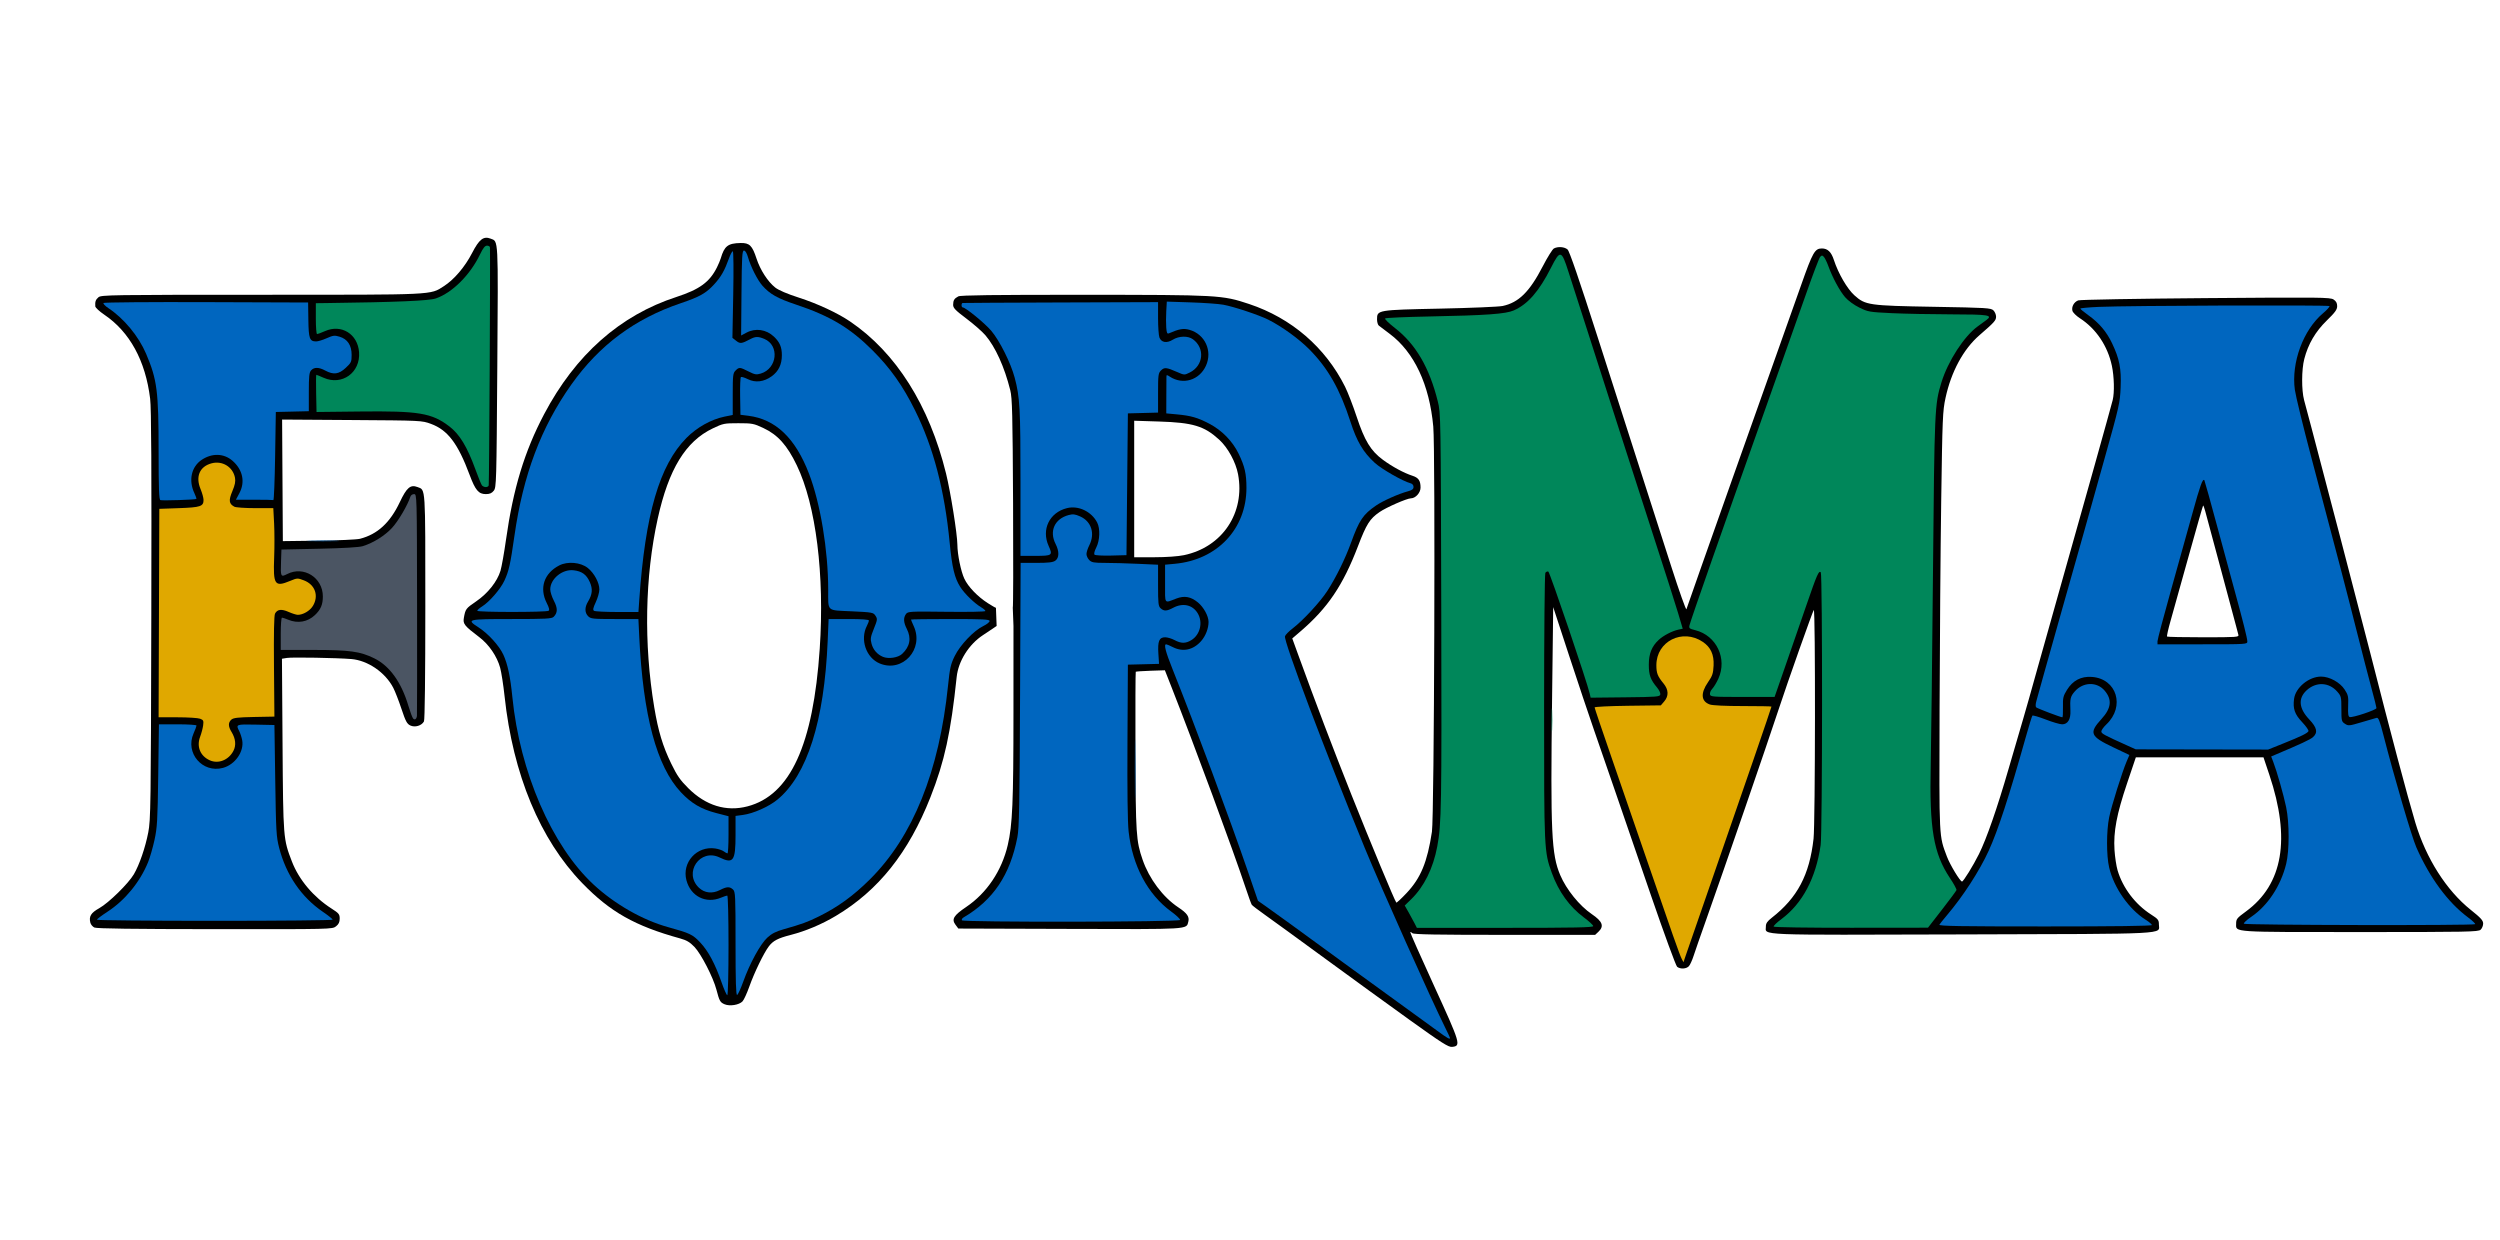
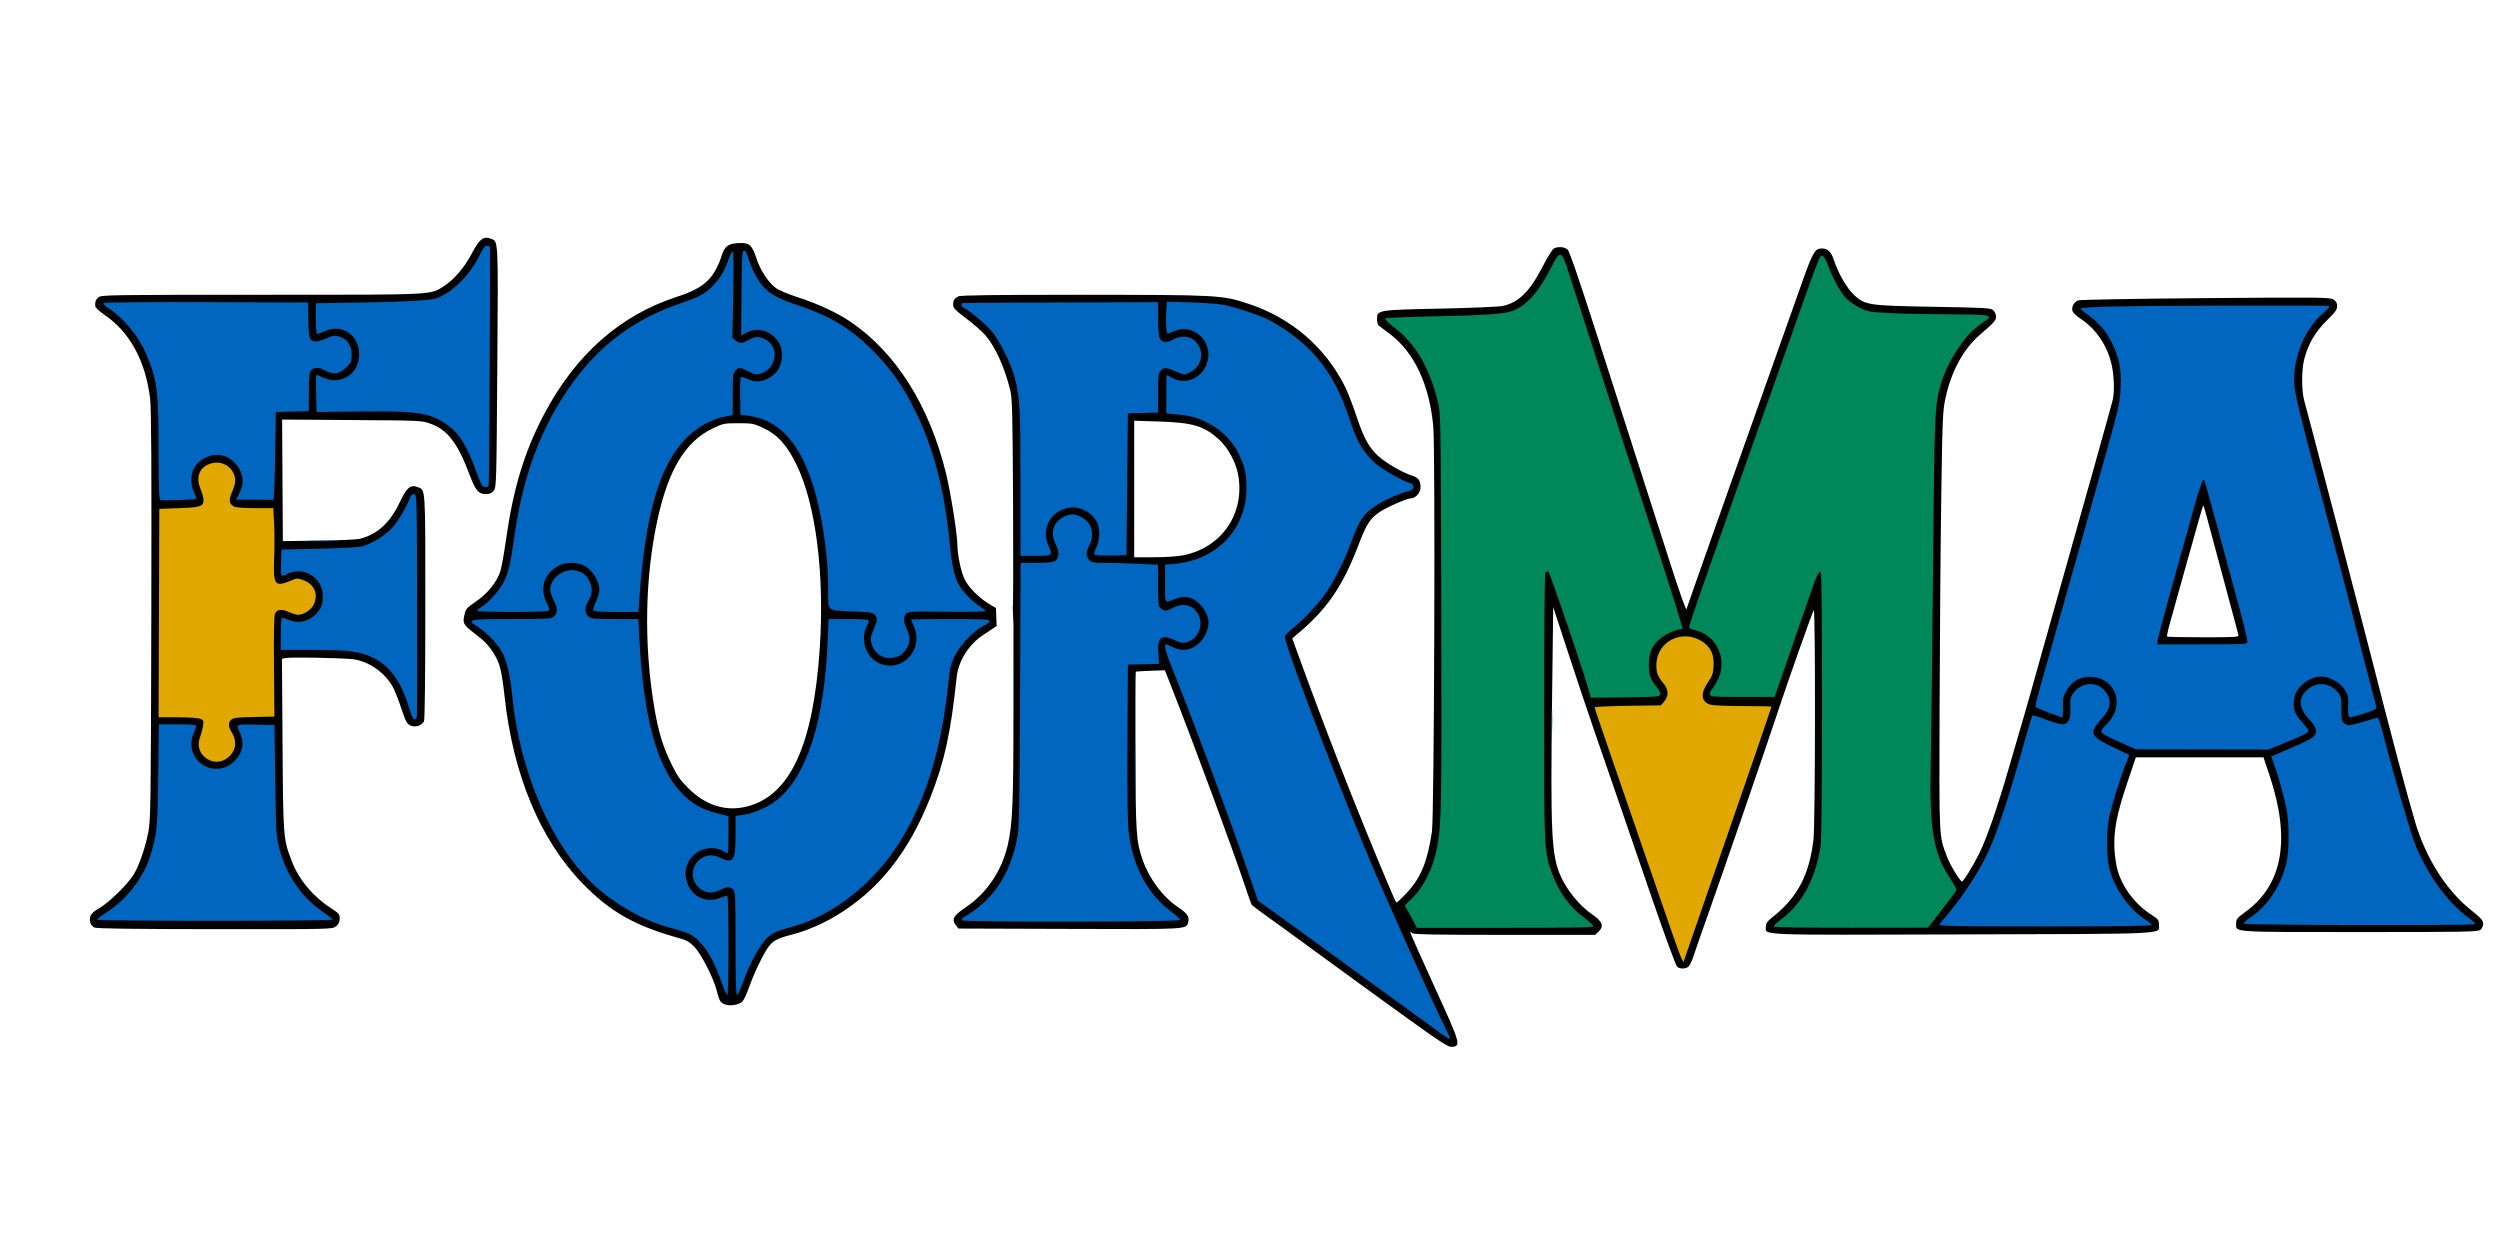
<svg xmlns="http://www.w3.org/2000/svg" width="1781" height="883" viewBox="0 0 1781 883">
  <path fill="#000000" fill-rule="evenodd" d="M1004.448,726.759 C989.627,716.123 962.200,696.219 943.500,682.529 C924.800,668.839 905.675,654.935 901.000,651.631 C896.325,648.327 892.170,645.146 891.766,644.562 C891.362,643.978 889.390,638.550 887.383,632.500 C878.540,605.841 850.979,531.199 834.581,489.500 L829.862,477.500 819.681,477.845 C814.081,478.035 809.327,478.359 809.115,478.564 C808.903,478.769 808.801,504.157 808.888,534.982 C809.056,594.127 809.381,599.074 813.975,612.426 C818.671,626.078 828.456,639.126 839.489,646.449 C845.672,650.553 847.445,653.090 846.569,656.580 C845.152,662.227 848.290,662.035 762.024,661.756 L682.716,661.500 680.684,658.779 C677.754,654.854 679.381,652.153 688.304,646.132 C703.010,636.209 713.657,620.350 717.933,602.000 C721.296,587.569 721.979,571.704 721.990,507.720 L722.000,445.940 L721.505,433.000 C721.835,433.000 721.931,399.587 721.717,358.750 C721.382,294.596 721.109,283.616 719.712,278.000 C715.588,261.427 709.117,247.141 701.947,238.783 C699.721,236.188 693.648,230.869 688.450,226.963 C680.610,221.070 679.003,219.403 679.015,217.180 C679.034,213.937 679.812,212.662 682.699,211.142 C684.317,210.290 707.836,209.992 771.699,210.014 C868.248,210.047 870.664,210.181 889.836,216.562 C920.035,226.613 944.204,247.443 958.220,275.500 C960.144,279.350 963.835,288.888 966.423,296.695 C972.183,314.069 976.496,321.159 985.211,327.581 C991.921,332.526 1000.130,336.957 1006.258,338.943 C1010.577,340.342 1012.000,342.428 1012.000,347.362 C1012.000,351.037 1008.452,354.982 1005.115,355.017 C1002.247,355.047 987.640,361.443 982.780,364.797 C975.818,369.602 973.484,373.301 967.406,389.158 C956.708,417.069 945.895,433.098 926.555,449.717 L920.610,454.825 924.911,466.663 C937.160,500.380 949.632,533.174 962.692,566.000 C976.075,599.640 993.626,641.814 994.737,643.000 C994.995,643.275 998.303,640.201 1002.090,636.170 C1012.193,625.413 1016.818,614.206 1020.112,592.500 C1021.748,581.721 1022.610,320.922 1021.066,303.906 C1018.355,274.030 1007.446,250.819 990.000,237.805 C986.425,235.139 982.938,232.499 982.250,231.939 C981.562,231.379 981.000,229.374 981.000,227.484 C981.000,220.823 981.203,220.788 1025.814,219.864 C1047.641,219.412 1067.740,218.566 1070.477,217.983 C1081.907,215.550 1089.672,207.887 1099.005,189.832 C1102.366,183.329 1105.961,177.556 1106.992,177.004 C1109.887,175.455 1114.568,175.813 1116.749,177.750 C1118.089,178.940 1125.024,199.168 1138.433,241.000 C1149.276,274.825 1163.134,318.025 1169.228,337.000 C1175.323,355.975 1184.933,385.900 1190.583,403.500 C1196.233,421.100 1201.108,434.825 1201.415,434.000 C1201.723,433.175 1206.212,420.350 1211.391,405.500 C1216.571,390.650 1226.746,361.850 1234.002,341.500 C1249.645,297.634 1272.083,234.409 1283.155,203.000 C1291.373,179.686 1292.895,177.000 1297.888,177.000 C1302.025,177.000 1304.595,179.463 1306.466,185.219 C1309.574,194.777 1315.958,205.777 1321.063,210.367 C1328.908,217.420 1331.248,217.758 1377.884,218.568 C1415.432,219.220 1418.400,219.400 1420.134,221.134 C1421.160,222.160 1422.000,224.160 1422.000,225.577 C1422.000,228.259 1420.886,229.503 1410.201,238.763 C1398.718,248.713 1390.027,264.773 1385.982,283.517 C1383.971,292.834 1383.766,297.704 1382.922,356.500 C1382.424,391.150 1381.901,458.200 1381.759,505.500 C1381.478,598.875 1381.285,594.995 1386.972,610.196 C1389.169,616.068 1396.391,628.000 1397.748,628.000 C1398.719,628.000 1405.720,616.651 1409.778,608.500 C1415.227,597.553 1422.790,575.794 1430.989,547.478 C1435.444,532.090 1440.173,515.900 1441.497,511.500 C1442.822,507.100 1447.339,491.125 1451.535,476.000 C1455.732,460.875 1464.275,430.500 1470.521,408.500 C1482.892,364.929 1503.692,290.602 1505.083,285.000 C1506.406,279.673 1506.135,268.299 1504.501,260.588 C1501.508,246.458 1493.281,234.213 1481.772,226.755 C1479.117,225.035 1476.694,222.628 1476.387,221.407 C1475.655,218.489 1477.527,215.130 1480.518,213.993 C1481.842,213.490 1522.523,212.767 1571.387,212.380 C1653.357,211.730 1660.048,211.802 1662.430,213.362 C1664.256,214.559 1665.000,215.925 1665.000,218.083 C1665.000,220.542 1663.595,222.490 1657.623,228.310 C1649.524,236.203 1644.331,245.073 1641.570,255.731 C1639.608,263.302 1639.542,277.841 1641.438,285.040 C1642.228,288.043 1644.504,296.575 1646.495,304.000 C1652.658,326.983 1682.514,441.300 1688.412,464.500 C1702.850,521.290 1715.061,567.286 1720.655,585.953 C1728.309,611.494 1742.807,634.326 1760.183,648.200 C1767.392,653.957 1769.000,655.738 1769.000,657.966 C1769.000,659.464 1768.177,661.435 1767.171,662.345 C1765.500,663.857 1758.106,664.000 1681.394,664.000 C1589.270,664.000 1592.981,664.244 1593.015,658.193 C1593.035,654.673 1593.487,654.102 1600.058,649.290 C1626.422,629.986 1631.967,597.553 1616.692,552.000 L1612.500,539.500 1567.041,539.500 L1521.581,539.500 1515.325,558.047 C1507.905,580.044 1505.547,592.534 1506.367,605.500 C1506.680,610.450 1507.664,616.975 1508.554,620.000 C1512.233,632.505 1521.146,644.280 1532.360,651.453 C1537.424,654.693 1538.000,655.413 1538.000,658.508 C1538.000,665.781 1548.664,665.236 1397.844,665.680 C1248.733,666.120 1258.000,666.494 1258.000,660.033 C1258.000,657.786 1258.976,656.351 1262.235,653.806 C1280.492,639.554 1289.074,623.303 1291.973,597.500 C1293.216,586.435 1293.372,433.189 1292.139,434.550 C1291.371,435.398 1273.552,485.773 1267.220,505.000 C1258.941,530.135 1228.425,618.737 1215.729,654.500 C1211.629,666.050 1207.480,677.975 1206.509,681.000 C1205.538,684.025 1204.056,687.288 1203.217,688.250 C1201.438,690.289 1197.078,690.547 1194.793,688.750 C1193.918,688.062 1185.545,665.225 1176.185,638.000 C1166.825,610.775 1155.302,577.250 1150.578,563.500 C1145.855,549.750 1139.092,530.175 1135.550,520.000 C1132.008,509.825 1124.023,485.975 1117.805,467.000 L1106.500,432.500 1105.705,497.500 C1104.533,593.218 1105.246,608.646 1111.519,623.449 C1115.860,633.690 1125.252,645.295 1134.000,651.227 C1141.674,656.431 1142.939,659.830 1138.686,663.826 L1136.371,666.000 1071.886,666.000 C1023.568,666.000 1007.103,665.703 1006.217,664.817 C1005.566,664.166 1004.871,663.828 1004.672,664.067 C1004.473,664.305 1012.138,681.600 1021.706,702.500 C1040.576,743.724 1040.996,745.152 1034.430,745.799 C1031.872,746.050 1027.178,743.070 1004.448,726.759 Z M1594.627,452.250 C1594.348,451.288 1593.608,448.475 1592.983,446.000 C1592.358,443.525 1587.413,425.075 1581.993,405.000 C1576.574,384.925 1571.628,366.542 1571.004,364.149 C1570.379,361.756 1569.698,359.968 1569.490,360.176 C1569.282,360.384 1564.606,376.742 1559.097,396.527 C1553.589,416.312 1547.781,437.104 1546.190,442.732 C1544.599,448.360 1543.531,453.197 1543.815,453.482 C1544.100,453.767 1555.764,454.000 1569.734,454.000 C1593.452,454.000 1595.101,453.884 1594.627,452.250 Z M843.500,395.489 C870.828,389.726 887.100,365.382 882.001,337.886 C880.396,329.229 874.752,318.888 868.527,313.199 C857.889,303.476 849.848,301.049 825.750,300.290 L808.000,299.731 808.000,348.365 L808.000,397.000 822.250,396.983 C830.919,396.972 839.242,396.387 843.500,395.489 Z M67.228,660.770 C65.979,660.168 64.693,658.623 64.370,657.337 C63.233,652.809 64.761,650.325 70.744,646.971 C77.457,643.207 91.475,629.459 95.363,622.825 C99.299,616.108 103.517,603.845 105.622,593.000 C107.352,584.088 107.486,574.527 107.792,438.500 C108.029,332.700 107.803,290.934 106.956,284.007 C103.648,256.977 92.425,236.436 74.250,224.150 C70.813,221.827 67.947,219.155 67.882,218.213 C67.650,214.862 68.140,213.478 70.167,211.750 C72.098,210.106 79.084,210.000 185.901,210.000 C311.042,210.000 306.302,210.223 316.213,203.864 C323.538,199.163 331.198,190.161 336.333,180.218 C341.386,170.435 344.427,168.071 349.485,169.994 C355.140,172.144 354.922,167.987 354.277,261.316 C353.706,343.851 353.610,347.226 351.769,349.566 C350.349,351.372 348.887,352.000 346.102,352.000 C340.969,352.000 338.621,349.222 334.581,338.375 C326.227,315.941 318.969,306.358 307.000,301.959 C300.523,299.578 300.321,299.568 250.739,299.233 L200.979,298.897 201.239,342.198 L201.500,385.500 227.000,385.177 C241.025,385.000 254.292,384.392 256.483,383.826 C268.949,380.606 277.894,372.377 284.794,357.780 C289.746,347.305 292.380,345.054 297.437,346.976 C303.261,349.190 303.000,345.188 303.000,432.288 C303.000,481.490 302.631,512.821 302.038,513.929 C300.406,516.979 295.631,518.409 292.325,516.839 C289.929,515.701 288.968,513.902 286.000,504.998 C284.075,499.224 281.450,492.475 280.167,490.000 C274.465,479.000 261.994,470.458 250.235,469.498 C239.898,468.654 208.161,468.100 204.472,468.698 L200.864,469.284 201.286,530.392 C201.747,597.320 201.779,597.711 207.977,613.784 C212.994,626.793 223.331,639.048 236.250,647.302 C241.424,650.607 242.000,651.320 242.000,654.415 C242.000,656.940 241.299,658.406 239.365,659.927 C236.746,661.988 236.243,662.000 153.115,661.932 C94.724,661.885 68.815,661.534 67.228,660.770 Z" />
  <path transform="translate(-12 0)" fill="#000000" fill-rule="evenodd" d="M722.000,445.940 L719.250,447.814 C717.737,448.844 714.590,450.942 712.256,452.476 C702.177,459.097 694.721,470.979 693.534,482.311 C689.385,521.893 684.907,542.415 674.855,567.908 C659.278,607.411 637.809,634.360 607.500,652.458 C597.405,658.487 586.018,663.291 575.308,666.041 C566.145,668.395 562.703,670.200 559.660,674.249 C556.062,679.036 549.362,692.874 545.833,702.805 C544.134,707.587 541.950,712.339 540.979,713.365 C538.556,715.926 531.940,717.015 528.243,715.460 C525.032,714.110 524.520,713.197 522.373,705.000 C520.097,696.306 511.457,679.511 506.731,674.592 C503.457,671.185 501.143,669.814 496.500,668.532 C464.326,659.646 446.724,649.704 426.816,629.170 C396.756,598.166 377.455,551.761 371.470,496.102 C370.606,488.071 369.177,478.874 368.294,475.664 C366.051,467.514 360.318,459.121 353.427,453.903 C342.869,445.907 341.699,444.449 342.447,440.221 C343.581,433.824 343.857,433.450 351.176,428.450 C359.497,422.765 366.227,414.311 368.529,406.654 C369.382,403.819 371.157,393.850 372.475,384.500 C377.618,348.003 385.632,321.614 399.632,295.068 C421.977,252.701 453.707,224.608 494.000,211.515 C510.344,206.205 517.554,200.935 522.751,190.500 C523.847,188.300 525.076,185.375 525.483,184.000 C528.075,175.237 530.569,173.313 539.582,173.122 C545.967,172.987 547.888,174.871 550.969,184.290 C553.597,192.325 559.020,200.699 564.284,204.851 C566.700,206.756 572.782,209.354 581.095,212.031 C594.349,216.299 608.657,222.954 617.562,228.995 C650.299,251.200 674.010,288.760 685.963,337.348 C689.200,350.510 693.971,380.452 694.033,388.000 C694.091,395.099 696.540,407.054 699.013,412.309 C701.688,417.993 708.458,425.037 715.702,429.672 C718.563,431.502 721.174,433.000 721.505,433.000 Z M544.465,574.467 C574.954,566.526 591.374,530.727 595.972,462.170 C599.505,409.494 593.313,359.932 579.646,331.500 C572.758,317.171 566.097,309.747 555.801,304.922 C548.942,301.707 547.865,301.500 538.000,301.500 C527.959,301.500 527.162,301.661 519.770,305.191 C500.450,314.417 488.358,334.222 480.586,369.366 C471.431,410.768 470.544,458.721 478.097,503.941 C480.930,520.902 484.151,531.581 490.180,544.000 C494.358,552.606 496.560,555.775 502.389,561.568 C514.843,573.945 529.370,578.399 544.465,574.467 Z " />
-   <path fill="#0066BF" fill-rule="evenodd" d="M1024.000,734.393 C1019.875,731.355 1007.500,722.372 996.500,714.433 C985.500,706.493 968.339,694.035 958.363,686.748 C921.576,659.876 908.355,650.272 902.340,646.054 L896.181,641.734 889.443,622.117 C875.936,582.794 851.683,517.635 835.414,476.964 C830.312,464.209 828.971,459.000 830.789,459.000 C831.222,459.000 833.342,459.900 835.500,461.000 C842.692,464.667 850.084,463.085 855.711,456.676 C858.918,453.023 861.003,447.605 860.972,443.000 C860.945,438.856 857.493,432.552 853.405,429.183 C848.357,425.021 843.800,424.200 838.011,426.409 C829.182,429.778 830.000,430.865 830.000,415.760 L830.000,402.287 836.977,401.639 C867.212,398.829 888.010,376.745 887.964,347.500 C887.948,337.471 886.787,332.374 882.474,323.391 C878.139,314.364 870.564,306.590 861.459,301.826 C853.174,297.492 848.442,296.132 838.380,295.198 L830.856,294.500 830.894,282.250 C830.914,275.512 830.947,269.273 830.966,268.385 C830.997,266.922 831.220,266.914 833.340,268.303 C842.685,274.426 854.418,270.893 859.120,260.541 C863.911,249.994 858.415,238.056 847.340,234.955 C843.116,233.772 840.138,234.280 832.856,237.423 C831.486,238.014 831.149,237.339 830.834,233.379 C830.626,230.764 830.631,225.530 830.844,221.747 L831.233,214.869 848.376,215.424 C857.805,215.729 868.215,216.476 871.510,217.082 C879.050,218.471 896.807,224.372 903.452,227.697 C913.105,232.527 925.294,241.338 932.776,248.896 C946.055,262.309 954.543,277.239 962.029,300.348 C966.635,314.567 971.135,322.181 979.398,329.733 C984.294,334.207 999.441,342.872 1004.750,344.235 C1006.166,344.599 1007.000,345.574 1007.000,346.868 C1007.000,348.408 1006.030,349.184 1003.127,349.966 C996.354,351.790 985.225,356.749 980.281,360.147 C971.033,366.504 968.285,370.587 962.497,386.579 C958.341,398.058 951.795,411.374 945.600,420.952 C940.523,428.800 928.274,442.051 920.893,447.680 C918.205,449.730 915.740,452.243 915.416,453.266 C914.368,456.565 943.869,534.847 972.220,604.000 C983.387,631.237 1020.026,713.073 1029.628,732.225 C1031.483,735.924 1033.000,739.186 1033.000,739.475 C1033.000,740.694 1031.089,739.615 1024.000,734.393 Z M685.267,655.623 C684.927,655.074 685.466,654.146 686.464,653.562 C707.563,641.215 719.581,623.310 724.763,596.500 C726.070,589.733 726.369,574.050 726.702,494.750 L727.095,401.000 738.325,401.000 C746.871,401.000 750.086,400.628 751.777,399.443 C754.617,397.454 754.704,392.804 752.000,387.500 C747.353,378.386 751.298,369.627 761.262,366.934 C764.352,366.098 765.819,366.269 769.485,367.890 C777.509,371.440 780.260,380.144 776.000,388.500 C774.900,390.658 774.000,393.453 774.000,394.711 C774.000,395.970 774.900,397.900 776.000,399.000 C777.711,400.711 779.336,401.001 787.250,401.004 C792.337,401.006 802.913,401.301 810.750,401.659 L825.000,402.311 825.000,417.001 C825.000,429.961 825.215,431.885 826.829,433.345 C829.220,435.509 831.200,435.433 835.739,433.000 C842.593,429.326 849.486,430.814 853.161,436.760 C857.145,443.207 855.076,452.154 848.701,456.040 C844.628,458.524 841.428,458.513 836.739,456.000 C834.686,454.900 831.671,454.000 830.039,454.000 C825.803,454.000 824.658,456.768 825.227,465.629 L825.696,472.937 814.598,473.219 L803.500,473.500 803.208,528.000 C803.016,563.673 803.303,585.939 804.038,592.454 C806.789,616.837 817.612,637.152 834.372,649.393 C838.056,652.085 840.905,654.785 840.702,655.393 C840.209,656.871 686.179,657.099 685.267,655.623 Z M69.000,655.220 C69.000,654.791 72.431,652.203 76.625,649.470 C89.123,641.324 99.758,628.324 105.516,614.153 C106.828,610.925 108.874,603.832 110.064,598.392 C111.990,589.582 112.281,584.534 112.723,552.250 L113.220,516.000 126.610,516.000 C133.974,516.000 140.000,516.393 140.000,516.873 C140.000,517.353 139.048,519.897 137.885,522.527 C131.745,536.407 144.213,550.982 158.854,547.039 C167.515,544.707 174.032,535.316 172.534,527.328 C172.146,525.260 171.192,522.338 170.414,520.834 C167.916,516.004 168.122,515.923 182.250,516.221 L195.500,516.500 196.084,556.000 C196.622,592.345 196.844,596.179 198.869,604.000 C203.865,623.304 214.634,639.071 229.987,649.561 C233.844,652.197 237.000,654.724 237.000,655.177 C237.000,655.629 199.200,656.000 153.000,656.000 C106.800,656.000 69.000,655.649 69.000,655.220 Z M808.449,547.500 C808.449,528.800 808.584,521.291 808.749,530.814 C808.913,540.337 808.913,555.637 808.748,564.814 C808.583,573.991 808.449,566.200 808.449,547.500 Z M727.000,344.072 C727.000,290.750 726.572,283.013 722.846,269.000 C720.058,258.519 712.090,242.601 706.129,235.606 C701.526,230.204 687.838,219.000 685.843,219.000 C684.800,219.000 684.713,216.055 685.750,215.855 C686.163,215.775 717.663,215.605 755.750,215.477 L825.000,215.244 825.000,226.557 C825.000,232.779 825.434,239.012 825.965,240.407 C827.345,244.037 831.145,244.691 835.438,242.038 C839.936,239.258 846.313,239.109 849.852,241.702 C858.577,248.095 857.373,260.520 847.556,265.394 C843.763,267.278 843.714,267.276 838.621,265.036 C830.992,261.680 829.470,261.530 827.098,263.902 C825.168,265.832 825.000,267.116 825.000,279.966 L825.000,293.932 814.250,294.216 L803.500,294.500 803.000,345.000 L802.500,395.500 791.586,395.786 C785.583,395.943 780.259,395.659 779.754,395.154 C779.199,394.599 779.686,392.575 780.990,390.019 C783.563,384.977 783.862,376.567 781.623,372.237 C777.562,364.385 768.238,359.949 760.096,361.995 C747.606,365.134 741.749,377.236 747.057,388.937 C750.103,395.652 749.634,396.000 737.531,396.000 L727.000,396.000 727.000,344.072 Z M220.750,385.255 C225.837,385.073 234.162,385.073 239.250,385.255 C244.338,385.436 240.175,385.585 230.000,385.585 C219.825,385.585 215.662,385.436 220.750,385.255 Z " />
-   <path transform="translate(-12 0)" fill="#0066BF" fill-rule="evenodd" d="M526.040,699.806 C521.408,686.540 516.529,677.439 510.804,671.386 C505.441,665.715 503.492,664.786 488.000,660.509 C469.859,655.500 449.973,644.156 434.946,630.244 C405.093,602.605 382.306,550.016 376.993,496.500 C375.565,482.106 373.646,473.090 370.592,466.419 C367.674,460.046 359.768,451.343 352.882,446.924 C343.958,441.198 344.745,441.000 376.429,441.000 C400.928,441.000 405.074,440.783 406.427,439.430 C409.318,436.540 409.369,433.304 406.607,428.023 C405.173,425.281 404.000,421.619 404.000,419.886 C404.000,412.389 412.562,405.352 420.583,406.257 C426.516,406.925 429.805,409.305 432.162,414.634 C434.371,419.627 434.023,423.458 430.892,428.618 C428.448,432.646 428.488,436.488 431.000,439.000 C432.842,440.842 434.333,441.000 449.899,441.000 L466.799,441.000 467.414,453.750 C470.122,509.839 479.821,546.017 497.083,564.410 C504.514,572.327 511.518,576.447 522.276,579.228 L531.000,581.483 531.000,594.742 C531.000,602.034 530.663,607.986 530.250,607.968 C529.837,607.951 528.652,607.294 527.615,606.509 C526.578,605.724 523.846,604.800 521.544,604.454 C508.403,602.484 497.630,614.387 501.021,627.130 C504.065,638.566 514.885,644.000 525.654,639.500 C527.629,638.675 529.639,638.000 530.122,638.000 C530.609,638.000 531.000,653.792 531.000,673.500 C531.000,693.108 530.608,709.000 530.125,709.000 C529.644,709.000 527.806,704.863 526.040,699.806 Z M536.000,672.238 C536.000,637.733 535.880,635.201 534.171,633.655 C531.758,631.471 529.768,631.567 524.787,634.108 C519.402,636.856 513.877,636.215 509.872,632.378 C498.720,621.693 510.791,604.128 524.657,610.864 C534.427,615.611 536.000,613.398 536.000,594.906 L536.000,581.258 541.223,580.565 C548.700,579.573 559.642,574.721 565.797,569.670 C586.968,552.291 599.195,513.778 601.631,456.799 L602.307,441.000 616.653,441.000 C626.004,441.000 631.000,441.366 631.000,442.050 C631.000,442.627 630.364,444.330 629.586,445.834 C624.546,455.580 628.966,468.581 638.702,472.649 C654.927,479.428 670.410,462.520 662.978,446.141 C661.890,443.743 661.000,441.606 661.000,441.391 C661.000,441.176 673.600,441.000 689.000,441.000 C712.435,441.000 717.000,441.230 717.000,442.411 C717.000,443.187 714.946,444.816 712.435,446.032 C705.717,449.283 696.031,459.463 692.147,467.352 C689.284,473.169 688.674,475.855 687.402,488.263 C681.120,549.549 662.364,596.060 631.636,626.550 C619.935,638.162 608.997,646.108 595.500,652.802 C587.352,656.843 583.179,658.365 570.170,662.037 C564.730,663.573 561.756,665.106 558.634,667.983 C553.657,672.571 546.121,686.349 541.481,699.345 C539.699,704.336 537.737,708.588 537.121,708.793 C536.307,709.064 536.000,699.062 536.000,672.238 Z M352.000,435.119 C352.000,434.593 353.548,433.206 355.441,432.037 C360.590,428.854 368.539,419.682 371.290,413.748 C374.544,406.728 375.536,402.304 378.504,381.570 C384.704,338.251 397.481,304.314 419.011,273.974 C438.974,245.842 464.230,227.068 497.005,215.998 C510.409,211.471 514.992,208.883 520.735,202.600 C525.743,197.120 528.133,192.915 531.447,183.750 C532.392,181.137 533.564,179.000 534.050,179.000 C534.557,179.000 534.688,192.188 534.357,209.840 L533.778,240.680 536.459,242.789 C539.285,245.012 540.291,244.894 546.500,241.603 C550.213,239.634 552.115,239.603 556.510,241.440 C567.460,246.015 565.752,262.597 553.967,266.128 C550.798,267.077 549.714,266.889 545.209,264.606 C539.032,261.476 538.556,261.444 536.000,264.000 C534.180,265.820 534.000,267.333 534.000,280.800 L534.000,295.600 528.095,296.819 C518.600,298.781 508.467,304.454 501.043,311.966 C481.805,331.430 471.659,366.226 467.427,427.250 L466.820,436.000 451.660,435.985 C443.322,435.976 435.923,435.603 435.217,435.155 C434.216,434.520 434.489,433.150 436.457,428.921 C437.845,425.939 438.985,421.908 438.990,419.962 C439.004,415.138 435.287,408.242 430.713,404.603 C425.639,400.566 416.367,399.744 410.418,402.803 C399.589,408.370 396.073,418.879 401.470,429.540 C403.197,432.951 403.599,434.630 402.805,435.120 C401.019,436.224 352.000,436.223 352.000,435.119 Z " />
+   <path fill="#0066BF" fill-rule="evenodd" d="M1024.000,734.393 C1019.875,731.355 1007.500,722.372 996.500,714.433 C985.500,706.493 968.339,694.035 958.363,686.748 C921.576,659.876 908.355,650.272 902.340,646.054 L896.181,641.734 889.443,622.117 C875.936,582.794 851.683,517.635 835.414,476.964 C830.312,464.209 828.971,459.000 830.789,459.000 C831.222,459.000 833.342,459.900 835.500,461.000 C842.692,464.667 850.084,463.085 855.711,456.676 C858.918,453.023 861.003,447.605 860.972,443.000 C860.945,438.856 857.493,432.552 853.405,429.183 C848.357,425.021 843.800,424.200 838.011,426.409 C829.182,429.778 830.000,430.865 830.000,415.760 L830.000,402.287 836.977,401.639 C867.212,398.829 888.010,376.745 887.964,347.500 C887.948,337.471 886.787,332.374 882.474,323.391 C878.139,314.364 870.564,306.590 861.459,301.826 C853.174,297.492 848.442,296.132 838.380,295.198 L830.856,294.500 830.894,282.250 C830.914,275.512 830.947,269.273 830.966,268.385 C830.997,266.922 831.220,266.914 833.340,268.303 C842.685,274.426 854.418,270.893 859.120,260.541 C863.911,249.994 858.415,238.056 847.340,234.955 C843.116,233.772 840.138,234.280 832.856,237.423 C831.486,238.014 831.149,237.339 830.834,233.379 C830.626,230.764 830.631,225.530 830.844,221.747 L831.233,214.869 848.376,215.424 C857.805,215.729 868.215,216.476 871.510,217.082 C879.050,218.471 896.807,224.372 903.452,227.697 C913.105,232.527 925.294,241.338 932.776,248.896 C946.055,262.309 954.543,277.239 962.029,300.348 C966.635,314.567 971.135,322.181 979.398,329.733 C984.294,334.207 999.441,342.872 1004.750,344.235 C1006.166,344.599 1007.000,345.574 1007.000,346.868 C1007.000,348.408 1006.030,349.184 1003.127,349.966 C996.354,351.790 985.225,356.749 980.281,360.147 C971.033,366.504 968.285,370.587 962.497,386.579 C958.341,398.058 951.795,411.374 945.600,420.952 C940.523,428.800 928.274,442.051 920.893,447.680 C918.205,449.730 915.740,452.243 915.416,453.266 C914.368,456.565 943.869,534.847 972.220,604.000 C983.387,631.237 1020.026,713.073 1029.628,732.225 C1031.483,735.924 1033.000,739.186 1033.000,739.475 C1033.000,740.694 1031.089,739.615 1024.000,734.393 Z M685.267,655.623 C684.927,655.074 685.466,654.146 686.464,653.562 C707.563,641.215 719.581,623.310 724.763,596.500 C726.070,589.733 726.369,574.050 726.702,494.750 L727.095,401.000 738.325,401.000 C746.871,401.000 750.086,400.628 751.777,399.443 C754.617,397.454 754.704,392.804 752.000,387.500 C747.353,378.386 751.298,369.627 761.262,366.934 C764.352,366.098 765.819,366.269 769.485,367.890 C777.509,371.440 780.260,380.144 776.000,388.500 C774.900,390.658 774.000,393.453 774.000,394.711 C774.000,395.970 774.900,397.900 776.000,399.000 C777.711,400.711 779.336,401.001 787.250,401.004 C792.337,401.006 802.913,401.301 810.750,401.659 L825.000,402.311 825.000,417.001 C825.000,429.961 825.215,431.885 826.829,433.345 C829.220,435.509 831.200,435.433 835.739,433.000 C842.593,429.326 849.486,430.814 853.161,436.760 C857.145,443.207 855.076,452.154 848.701,456.040 C844.628,458.524 841.428,458.513 836.739,456.000 C834.686,454.900 831.671,454.000 830.039,454.000 C825.803,454.000 824.658,456.768 825.227,465.629 L825.696,472.937 814.598,473.219 L803.500,473.500 803.208,528.000 C803.016,563.673 803.303,585.939 804.038,592.454 C806.789,616.837 817.612,637.152 834.372,649.393 C838.056,652.085 840.905,654.785 840.702,655.393 C840.209,656.871 686.179,657.099 685.267,655.623 Z M808.449,547.500 C808.449,528.800 808.584,521.291 808.749,530.814 C808.913,540.337 808.913,555.637 808.748,564.814 C808.583,573.991 808.449,566.200 808.449,547.500 Z M727.000,344.072 C727.000,290.750 726.572,283.013 722.846,269.000 C720.058,258.519 712.090,242.601 706.129,235.606 C701.526,230.204 687.838,219.000 685.843,219.000 C684.800,219.000 684.713,216.055 685.750,215.855 C686.163,215.775 717.663,215.605 755.750,215.477 L825.000,215.244 825.000,226.557 C825.000,232.779 825.434,239.012 825.965,240.407 C827.345,244.037 831.145,244.691 835.438,242.038 C839.936,239.258 846.313,239.109 849.852,241.702 C858.577,248.095 857.373,260.520 847.556,265.394 C843.763,267.278 843.714,267.276 838.621,265.036 C830.992,261.680 829.470,261.530 827.098,263.902 C825.168,265.832 825.000,267.116 825.000,279.966 L825.000,293.932 814.250,294.216 L803.500,294.500 803.000,345.000 L802.500,395.500 791.586,395.786 C785.583,395.943 780.259,395.659 779.754,395.154 C779.199,394.599 779.686,392.575 780.990,390.019 C783.563,384.977 783.862,376.567 781.623,372.237 C777.562,364.385 768.238,359.949 760.096,361.995 C747.606,365.134 741.749,377.236 747.057,388.937 C750.103,395.652 749.634,396.000 737.531,396.000 L727.000,396.000 727.000,344.072 Z " />
+   <path fill="#0066BF" fill-rule="evenodd" d="M69.000,655.220 C69.000,654.791 72.431,652.203 76.625,649.470 C89.123,641.324 99.758,628.324 105.516,614.153 C106.828,610.925 108.874,603.832 110.064,598.392 C111.990,589.582 112.281,584.534 112.723,552.250 L113.220,516.000 126.610,516.000 C133.974,516.000 140.000,516.393 140.000,516.873 C140.000,517.353 139.048,519.897 137.885,522.527 C131.745,536.407 144.213,550.982 158.854,547.039 C167.515,544.707 174.032,535.316 172.534,527.328 C172.146,525.260 171.192,522.338 170.414,520.834 C167.916,516.004 168.122,515.923 182.250,516.221 L195.500,516.500 196.084,556.000 C196.622,592.345 196.844,596.179 198.869,604.000 C203.865,623.304 214.634,639.071 229.987,649.561 C233.844,652.197 237.000,654.724 237.000,655.177 C237.000,655.629 199.200,656.000 153.000,656.000 C106.800,656.000 69.000,655.649 69.000,655.220 Z " />
+   <path fill="#0066BF" fill-rule="evenodd" d="M220.750,385.255 C225.837,385.073 234.162,385.073 239.250,385.255 C244.338,385.436 240.175,385.585 230.000,385.585 C219.825,385.585 215.662,385.436 220.750,385.255 Z " />
+   <path transform="translate(-12 0)" fill="#0066BF" fill-rule="evenodd" d="M526.040,699.806 C521.408,686.540 516.529,677.439 510.804,671.386 C505.441,665.715 503.492,664.786 488.000,660.509 C469.859,655.500 449.973,644.156 434.946,630.244 C405.093,602.605 382.306,550.016 376.993,496.500 C375.565,482.106 373.646,473.090 370.592,466.419 C367.674,460.046 359.768,451.343 352.882,446.924 C343.958,441.198 344.745,441.000 376.429,441.000 C400.928,441.000 405.074,440.783 406.427,439.430 C409.318,436.540 409.369,433.304 406.607,428.023 C405.173,425.281 404.000,421.619 404.000,419.886 C404.000,412.389 412.562,405.352 420.583,406.257 C426.516,406.925 429.805,409.305 432.162,414.634 C434.371,419.627 434.023,423.458 430.892,428.618 C428.448,432.646 428.488,436.488 431.000,439.000 C432.842,440.842 434.333,441.000 449.899,441.000 L466.799,441.000 467.414,453.750 C470.122,509.839 479.821,546.017 497.083,564.410 C504.514,572.327 511.518,576.447 522.276,579.228 L531.000,581.483 531.000,594.742 C531.000,602.034 530.663,607.986 530.250,607.968 C529.837,607.951 528.652,607.294 527.615,606.509 C526.578,605.724 523.846,604.800 521.544,604.454 C508.403,602.484 497.630,614.387 501.021,627.130 C504.065,638.566 514.885,644.000 525.654,639.500 C527.629,638.675 529.639,638.000 530.122,638.000 C530.609,638.000 531.000,653.792 531.000,673.500 C531.000,693.108 530.608,709.000 530.125,709.000 C529.644,709.000 527.806,704.863 526.040,699.806 Z " />
+   <path transform="translate(-12 0)" fill="#0066BF" fill-rule="evenodd" d="M352.000,435.119 C352.000,434.593 353.548,433.206 355.441,432.037 C360.590,428.854 368.539,419.682 371.290,413.748 C374.544,406.728 375.536,402.304 378.504,381.570 C384.704,338.251 397.481,304.314 419.011,273.974 C438.974,245.842 464.230,227.068 497.005,215.998 C510.409,211.471 514.992,208.883 520.735,202.600 C525.743,197.120 528.133,192.915 531.447,183.750 C532.392,181.137 533.564,179.000 534.050,179.000 C534.557,179.000 534.688,192.188 534.357,209.840 L533.778,240.680 536.459,242.789 C539.285,245.012 540.291,244.894 546.500,241.603 C550.213,239.634 552.115,239.603 556.510,241.440 C567.460,246.015 565.752,262.597 553.967,266.128 C550.798,267.077 549.714,266.889 545.209,264.606 C539.032,261.476 538.556,261.444 536.000,264.000 C534.180,265.820 534.000,267.333 534.000,280.800 L534.000,295.600 528.095,296.819 C518.600,298.781 508.467,304.454 501.043,311.966 C481.805,331.430 471.659,366.226 467.427,427.250 L466.820,436.000 451.660,435.985 C443.322,435.976 435.923,435.603 435.217,435.155 C434.216,434.520 434.489,433.150 436.457,428.921 C437.845,425.939 438.985,421.908 438.990,419.962 C439.004,415.138 435.287,408.242 430.713,404.603 C425.639,400.566 416.367,399.744 410.418,402.803 C399.589,408.370 396.073,418.879 401.470,429.540 C403.197,432.951 403.599,434.630 402.805,435.120 C401.019,436.224 352.000,436.223 352.000,435.119 Z " />
+   <path transform="translate(-12 0)" fill="#0066BF" fill-rule="evenodd" d="M536.000,672.238 C536.000,637.733 535.880,635.201 534.171,633.655 C531.758,631.471 529.768,631.567 524.787,634.108 C519.402,636.856 513.877,636.215 509.872,632.378 C498.720,621.693 510.791,604.128 524.657,610.864 C534.427,615.611 536.000,613.398 536.000,594.906 L536.000,581.258 541.223,580.565 C548.700,579.573 559.642,574.721 565.797,569.670 C586.968,552.291 599.195,513.778 601.631,456.799 L602.307,441.000 616.653,441.000 C626.004,441.000 631.000,441.366 631.000,442.050 C631.000,442.627 630.364,444.330 629.586,445.834 C624.546,455.580 628.966,468.581 638.702,472.649 C654.927,479.428 670.410,462.520 662.978,446.141 C661.890,443.743 661.000,441.606 661.000,441.391 C661.000,441.176 673.600,441.000 689.000,441.000 C712.435,441.000 717.000,441.230 717.000,442.411 C717.000,443.187 714.946,444.816 712.435,446.032 C705.717,449.283 696.031,459.463 692.147,467.352 C689.284,473.169 688.674,475.855 687.402,488.263 C681.120,549.549 662.364,596.060 631.636,626.550 C619.935,638.162 608.997,646.108 595.500,652.802 C587.352,656.843 583.179,658.365 570.170,662.037 C564.730,663.573 561.756,665.106 558.634,667.983 C553.657,672.571 546.121,686.349 541.481,699.345 C539.699,704.336 537.737,708.588 537.121,708.793 C536.307,709.064 536.000,699.062 536.000,672.238 Z " />
  <path fill="#0066BF" fill-rule="evenodd" d="M1381.612,658.750 C1382.014,658.062 1384.446,655.025 1387.017,652.000 C1398.472,638.521 1410.100,620.569 1416.714,606.150 C1423.322,591.746 1431.342,567.187 1443.051,525.500 C1445.368,517.250 1447.542,510.193 1447.882,509.819 C1448.222,509.444 1452.481,510.682 1457.347,512.569 C1462.213,514.456 1467.490,516.000 1469.074,516.000 C1473.075,516.000 1475.251,512.410 1474.965,506.282 C1474.569,497.792 1474.947,496.130 1478.093,492.547 C1484.068,485.742 1493.906,485.534 1499.427,492.095 C1504.788,498.467 1504.085,504.552 1497.102,512.211 C1488.012,522.181 1488.997,524.550 1505.495,532.392 L1516.990,537.856 1515.114,542.235 C1511.855,549.836 1504.219,574.186 1502.577,582.208 C1500.572,592.007 1500.562,609.511 1502.557,618.000 C1505.962,632.491 1516.704,647.814 1528.750,655.362 C1531.088,656.827 1533.000,658.469 1533.000,659.013 C1533.000,659.654 1506.336,660.000 1456.941,660.000 C1396.371,660.000 1381.031,659.745 1381.612,658.750 Z M1598.534,658.054 C1598.212,657.534 1600.611,655.302 1603.864,653.092 C1615.548,645.158 1624.784,631.150 1628.649,615.500 C1631.006,605.960 1631.005,586.344 1628.647,575.000 C1626.836,566.289 1622.043,549.475 1619.439,542.703 L1617.979,538.907 1621.239,537.532 C1639.006,530.043 1645.841,526.852 1647.750,525.153 C1651.405,521.901 1650.663,518.395 1645.071,512.481 C1637.702,504.690 1637.039,497.569 1643.150,491.860 C1649.883,485.571 1659.096,485.929 1665.052,492.712 C1667.846,495.894 1668.000,496.537 1668.000,505.012 C1668.000,513.488 1668.133,514.041 1670.544,515.621 C1672.962,517.205 1673.546,517.152 1682.294,514.548 C1687.357,513.041 1692.218,511.618 1693.096,511.385 C1694.382,511.045 1695.328,513.442 1697.967,523.732 C1705.687,553.820 1718.091,596.117 1721.407,603.655 C1730.949,625.349 1743.919,642.931 1758.201,653.533 C1761.336,655.861 1763.624,658.043 1763.284,658.383 C1762.243,659.424 1599.179,659.099 1598.534,658.054 Z M1516.000,531.354 C1498.683,523.541 1497.000,522.630 1497.000,521.072 C1497.000,520.174 1498.593,517.937 1500.541,516.100 C1514.103,503.308 1508.016,483.446 1490.160,482.229 C1482.519,481.707 1476.657,484.786 1472.500,491.503 C1469.821,495.831 1469.517,497.135 1469.656,503.675 C1469.741,507.704 1469.549,511.000 1469.228,511.000 C1467.984,511.000 1451.449,504.716 1450.582,503.914 C1450.027,503.400 1450.093,501.571 1450.751,499.282 C1451.348,497.202 1453.948,487.850 1456.528,478.500 C1459.107,469.150 1465.258,447.325 1470.196,430.000 C1475.134,412.675 1481.185,391.300 1483.643,382.500 C1486.101,373.700 1493.099,348.725 1499.193,327.000 C1509.761,289.325 1510.294,286.965 1510.737,275.916 C1511.272,262.546 1509.931,255.666 1504.612,244.500 C1500.694,236.276 1495.405,230.041 1487.645,224.500 C1484.564,222.300 1482.033,220.209 1482.022,219.852 C1482.010,219.496 1487.963,218.943 1495.250,218.623 C1516.910,217.673 1658.992,217.179 1659.532,218.052 C1659.805,218.494 1657.745,220.783 1654.953,223.137 C1640.797,235.073 1632.217,258.343 1634.848,277.667 C1635.434,281.975 1640.676,303.500 1646.497,325.500 C1667.392,404.482 1670.907,417.932 1678.509,448.000 C1682.751,464.775 1687.746,484.089 1689.610,490.920 C1691.475,497.752 1693.000,503.832 1693.000,504.432 C1693.000,505.746 1675.888,511.463 1673.920,510.807 C1672.871,510.457 1672.606,508.550 1672.827,502.923 C1673.090,496.216 1672.848,495.087 1670.315,491.218 C1666.941,486.064 1659.534,482.000 1653.516,482.000 C1644.866,482.000 1635.371,489.815 1634.298,497.819 C1633.348,504.895 1634.725,508.829 1640.164,514.579 C1642.926,517.500 1644.891,520.368 1644.530,520.952 C1643.593,522.468 1639.301,524.556 1626.781,529.588 L1615.803,534.000 1568.651,533.918 L1521.500,533.836 1516.000,531.354 Z M1601.000,456.910 C1601.000,454.856 1597.715,441.741 1592.006,421.000 C1590.417,415.225 1584.988,395.200 1579.943,376.500 C1574.897,357.800 1570.589,342.305 1570.368,342.067 C1569.179,340.783 1567.429,345.652 1561.928,365.553 C1558.592,377.624 1551.618,402.617 1546.431,421.094 C1541.244,439.570 1537.000,455.658 1537.000,456.844 L1537.000,459.000 1569.000,459.000 C1600.794,459.000 1601.000,458.987 1601.000,456.910 Z " />
  <path fill="#00875A" fill-rule="evenodd" d="M1007.728,657.750 C1006.824,655.962 1004.877,652.384 1003.401,649.798 L1000.717,645.097 1005.352,640.592 C1014.506,631.695 1020.990,618.556 1023.902,603.000 C1026.898,586.994 1027.098,575.333 1026.758,436.000 C1026.416,295.880 1026.392,294.417 1024.299,286.000 C1018.287,261.832 1008.549,245.155 993.751,233.685 C989.464,230.362 986.313,227.287 986.749,226.851 C987.184,226.416 1001.256,225.790 1018.020,225.460 C1058.975,224.655 1072.687,223.674 1078.416,221.140 C1088.457,216.698 1096.408,207.563 1104.993,190.603 C1111.454,177.840 1112.403,178.063 1117.330,193.500 C1119.436,200.100 1125.587,219.225 1130.997,236.000 C1136.408,252.775 1146.081,282.925 1152.493,303.000 C1158.905,323.075 1170.434,358.811 1178.114,382.414 C1185.794,406.016 1193.585,430.404 1195.428,436.609 L1198.778,447.890 1195.639,448.567 C1191.202,449.524 1184.991,452.764 1181.658,455.860 C1176.713,460.455 1174.622,465.694 1174.618,473.500 C1174.615,480.923 1175.821,484.257 1180.540,489.865 C1181.977,491.573 1183.000,493.764 1182.813,494.735 C1182.501,496.356 1180.463,496.522 1157.820,496.767 L1133.167,497.035 1132.551,494.267 C1130.763,486.236 1104.066,407.522 1103.011,407.170 C1102.328,406.943 1101.378,407.374 1100.900,408.128 C1100.422,408.883 1100.024,451.854 1100.015,503.619 C1099.999,605.652 1100.047,606.695 1105.516,621.857 C1110.310,635.147 1118.148,646.027 1128.386,653.605 C1132.024,656.297 1135.000,659.062 1135.000,659.750 C1135.000,660.737 1121.770,661.000 1072.185,661.000 L1009.370,661.000 1007.728,657.750 Z M1263.575,660.121 C1263.276,659.637 1265.779,657.204 1269.138,654.714 C1284.044,643.665 1293.676,625.464 1297.033,602.000 C1298.305,593.107 1298.392,408.992 1297.125,407.725 C1295.697,406.297 1294.484,409.078 1286.757,431.500 C1282.588,443.600 1275.812,463.175 1271.700,475.000 L1264.223,496.500 1241.375,496.500 C1219.988,496.500 1218.505,496.382 1218.173,494.661 C1217.978,493.649 1218.738,491.844 1219.861,490.648 C1220.984,489.453 1222.919,486.231 1224.162,483.488 C1230.634,469.207 1222.812,452.742 1207.760,448.959 C1203.409,447.865 1203.071,447.564 1203.643,445.287 C1204.695,441.094 1228.578,372.904 1253.477,303.000 C1266.505,266.425 1281.249,224.800 1286.243,210.500 C1291.237,196.200 1295.925,183.841 1296.661,183.036 C1297.837,181.750 1298.163,181.750 1299.340,183.036 C1300.077,183.841 1301.493,186.750 1302.487,189.500 C1305.454,197.708 1310.581,207.226 1314.451,211.708 C1316.592,214.188 1320.750,217.228 1324.574,219.111 C1330.789,222.171 1331.769,222.339 1347.782,223.097 C1356.977,223.532 1376.061,223.914 1390.191,223.944 C1416.794,224.002 1419.764,224.473 1415.220,227.912 C1414.066,228.785 1411.245,230.850 1408.950,232.500 C1399.240,239.482 1387.730,257.252 1383.069,272.458 C1378.249,288.183 1378.126,290.970 1377.056,408.000 C1376.501,468.775 1375.781,530.425 1375.457,545.000 C1374.447,590.416 1377.446,608.033 1389.172,625.565 C1391.915,629.666 1393.996,633.513 1393.796,634.112 C1393.596,634.712 1388.948,640.981 1383.466,648.044 L1373.500,660.886 1318.809,660.943 C1288.357,660.975 1263.877,660.610 1263.575,660.121 Z M1105.392,513.000 C1105.392,505.575 1105.549,502.538 1105.742,506.250 C1105.934,509.962 1105.934,516.038 1105.742,519.750 C1105.549,523.462 1105.392,520.425 1105.392,513.000 Z " />
  <path transform="translate(-12 0)" fill="#0066BF" fill-rule="evenodd" d="M641.001,467.930 C636.948,466.227 634.051,462.903 632.902,458.636 C631.958,455.129 632.159,453.814 634.555,447.862 C637.116,441.503 637.186,440.933 635.690,438.649 C634.152,436.303 633.537,436.189 618.633,435.490 C600.524,434.642 602.036,436.051 602.010,420.000 C601.965,391.894 596.461,358.648 588.354,337.500 C578.602,312.061 564.510,298.613 545.062,296.187 L539.500,295.494 539.272,282.292 C539.147,275.031 539.410,268.865 539.857,268.589 C540.303,268.313 542.549,269.017 544.848,270.155 C550.187,272.796 556.255,272.047 561.748,268.067 C566.660,264.509 569.000,259.663 569.000,253.049 C569.000,247.260 567.498,243.748 563.339,239.814 C557.862,234.631 550.201,233.536 543.721,237.010 L539.971,239.020 540.235,208.760 C540.464,182.647 540.706,178.500 542.000,178.500 C542.919,178.500 544.003,180.244 544.799,183.000 C546.826,190.021 551.564,199.433 555.095,203.455 C560.358,209.450 565.939,212.609 578.879,216.919 C603.262,225.041 617.555,233.565 633.516,249.500 C646.304,262.267 655.244,274.896 663.957,292.500 C676.991,318.836 684.941,349.240 688.538,386.515 C690.266,404.416 692.051,411.845 696.164,418.256 C699.294,423.133 706.271,429.865 711.233,432.797 C712.755,433.696 714.000,434.825 714.000,435.307 C714.000,435.794 701.785,436.031 686.420,435.841 C660.062,435.515 658.778,435.586 657.420,437.441 C655.463,440.116 655.642,443.378 658.000,448.000 C661.391,454.648 660.274,460.619 654.657,465.866 C651.771,468.562 644.956,469.592 641.001,467.930 Z " />
  <path fill="#E0A800" fill-rule="evenodd" d="M1198.084,683.157 C1196.707,680.585 1190.883,664.060 1173.003,612.000 C1166.487,593.025 1155.495,561.149 1148.577,541.164 C1141.660,521.179 1136.000,504.440 1136.000,503.966 C1136.000,503.491 1146.615,502.967 1159.588,502.801 L1183.176,502.500 1185.588,499.694 C1188.896,495.846 1188.743,491.363 1185.153,486.978 C1180.824,481.688 1180.000,479.594 1180.000,473.881 C1180.000,456.846 1198.595,447.513 1213.084,457.277 C1218.723,461.077 1221.133,466.357 1220.765,474.099 C1220.494,479.813 1219.952,481.423 1216.726,486.108 C1211.328,493.945 1211.840,499.703 1218.128,501.895 C1220.041,502.562 1229.370,503.000 1241.649,503.000 C1252.842,503.000 1262.000,503.167 1262.000,503.370 C1262.000,504.029 1241.730,563.022 1221.239,622.000 C1210.251,653.625 1200.827,680.849 1200.298,682.497 L1199.335,685.495 1198.084,683.157 Z " />
  <path fill="#0066BF" fill-rule="evenodd" d="M114.250,356.277 C113.283,355.934 112.999,348.092 112.994,321.667 C112.987,278.678 111.941,270.501 104.088,252.047 C98.759,239.523 88.286,226.850 77.209,219.520 C74.850,217.958 73.300,216.300 73.766,215.834 C74.232,215.368 107.213,215.102 147.057,215.243 L219.500,215.500 219.677,227.891 C219.867,241.220 220.555,243.157 225.134,243.240 C226.435,243.264 229.837,242.241 232.694,240.967 C237.317,238.905 238.329,238.782 241.894,239.850 C247.563,241.549 250.500,245.976 250.500,252.822 C250.500,257.786 250.217,258.407 246.289,262.072 C241.381,266.650 237.614,267.149 231.739,264.000 C227.097,261.512 223.802,261.456 221.655,263.829 C220.285,265.342 220.000,268.009 220.000,279.297 L220.000,292.937 208.250,293.218 L196.500,293.500 196.000,325.000 C195.725,342.325 195.162,356.387 194.750,356.250 C194.338,356.113 188.163,356.000 181.028,356.000 L168.056,356.000 170.528,351.351 C174.779,343.357 172.954,334.678 165.678,328.291 C159.580,322.936 151.157,322.645 143.771,327.533 C136.324,332.461 134.158,342.209 138.484,351.326 C139.462,353.386 140.090,355.237 139.881,355.439 C139.293,356.007 115.664,356.780 114.250,356.277 Z" />
-   <path fill="#00875A" fill-rule="evenodd" d="M343.304,345.750 C342.786,345.062 340.692,339.918 338.651,334.317 C332.807,318.287 327.427,309.393 320.231,303.870 C307.630,294.197 298.519,292.678 256.000,293.156 L225.500,293.500 225.221,280.250 C225.068,272.962 225.123,267.000 225.344,267.000 C225.565,267.000 227.895,267.951 230.522,269.113 C243.672,274.929 256.851,265.447 255.801,250.926 C254.862,237.949 243.197,230.723 231.523,235.887 C228.895,237.049 226.353,238.000 225.873,238.000 C225.393,238.000 225.000,233.050 225.000,227.000 L225.000,216.000 233.250,215.894 C282.474,215.263 305.747,214.265 310.580,212.579 C322.270,208.500 334.962,195.827 341.958,181.250 C344.173,176.634 345.486,175.000 346.979,175.000 C348.090,175.000 349.021,175.562 349.047,176.250 C349.355,184.361 348.531,343.032 348.167,345.750 C348.075,346.438 347.155,347.000 346.122,347.000 C345.090,347.000 343.821,346.438 343.304,345.750 Z" />
+   <path fill="#0066BF" fill-rule="evenodd" d="M343.304,345.750 C342.786,345.062 340.692,339.918 338.651,334.317 C332.807,318.287 327.427,309.393 320.231,303.870 C307.630,294.197 298.519,292.678 256.000,293.156 L225.500,293.500 225.221,280.250 C225.068,272.962 225.123,267.000 225.344,267.000 C225.565,267.000 227.895,267.951 230.522,269.113 C243.672,274.929 256.851,265.447 255.801,250.926 C254.862,237.949 243.197,230.723 231.523,235.887 C228.895,237.049 226.353,238.000 225.873,238.000 C225.393,238.000 225.000,233.050 225.000,227.000 L225.000,216.000 233.250,215.894 C282.474,215.263 305.747,214.265 310.580,212.579 C322.270,208.500 334.962,195.827 341.958,181.250 C344.173,176.634 345.486,175.000 346.979,175.000 C348.090,175.000 349.021,175.562 349.047,176.250 C349.355,184.361 348.531,343.032 348.167,345.750 C348.075,346.438 347.155,347.000 346.122,347.000 C345.090,347.000 343.821,346.438 343.304,345.750 Z" />
  <path fill="#E0A800" fill-rule="evenodd" d="M149.415,541.626 C142.657,538.579 139.924,531.902 142.569,524.900 C143.483,522.480 144.451,518.819 144.719,516.765 C145.154,513.434 144.918,512.920 142.539,512.015 C141.071,511.457 133.821,511.000 126.428,511.000 L112.987,511.000 113.244,436.750 L113.500,362.500 127.600,362.000 C142.866,361.459 145.000,360.741 145.000,356.147 C145.000,354.712 144.040,351.222 142.866,348.390 C139.194,339.531 142.197,332.420 150.591,330.103 C158.355,327.959 165.952,332.598 167.411,340.375 C167.902,342.993 167.417,345.446 165.513,349.970 C162.770,356.487 163.087,358.906 166.957,360.977 C168.008,361.540 174.681,362.000 181.784,362.000 L194.700,362.000 195.273,372.850 C195.588,378.817 195.607,389.729 195.315,397.100 C194.541,416.694 195.692,418.391 206.670,413.841 C211.770,411.727 211.976,411.719 216.524,413.456 C224.533,416.515 227.305,424.534 222.848,431.747 C220.730,435.174 215.899,438.000 212.159,438.000 C211.111,438.000 208.160,437.074 205.600,435.941 C200.497,433.684 197.584,434.040 195.935,437.121 C195.225,438.447 194.975,450.945 195.180,474.803 L195.487,510.500 181.041,510.779 C169.380,511.004 166.247,511.371 164.797,512.684 C162.483,514.778 162.520,517.483 164.916,521.382 C167.878,526.203 168.357,530.943 166.284,534.929 C162.869,541.493 155.558,544.396 149.415,541.626 Z " />
-   <path fill="#4B5563" fill-rule="evenodd" d="M294.262,511.792 C293.683,511.082 292.210,507.125 290.989,503.000 C285.975,486.058 277.610,474.389 266.605,468.985 C256.532,464.039 249.252,463.037 223.250,463.017 L200.000,463.000 200.000,451.500 C200.000,445.175 200.395,440.000 200.878,440.000 C201.361,440.000 203.371,440.675 205.346,441.500 C212.123,444.332 219.138,443.108 224.339,438.186 C228.508,434.242 230.000,430.737 230.000,424.888 C230.000,411.514 216.386,402.940 204.651,408.923 C199.977,411.306 199.821,410.990 200.207,399.916 L200.500,391.500 227.500,390.916 C244.889,390.540 255.924,389.882 258.500,389.069 C266.099,386.669 274.103,381.656 279.303,376.040 C283.750,371.236 290.473,359.779 292.383,353.750 C292.688,352.788 293.851,352.000 294.969,352.000 C296.992,352.000 297.000,352.303 297.118,430.250 C297.184,473.288 297.146,509.175 297.035,510.000 C296.717,512.362 295.413,513.205 294.262,511.792 Z" />
+   <path fill="#0066BF" fill-rule="evenodd" d="M294.262,511.792 C293.683,511.082 292.210,507.125 290.989,503.000 C285.975,486.058 277.610,474.389 266.605,468.985 C256.532,464.039 249.252,463.037 223.250,463.017 L200.000,463.000 200.000,451.500 C200.000,445.175 200.395,440.000 200.878,440.000 C201.361,440.000 203.371,440.675 205.346,441.500 C212.123,444.332 219.138,443.108 224.339,438.186 C228.508,434.242 230.000,430.737 230.000,424.888 C230.000,411.514 216.386,402.940 204.651,408.923 C199.977,411.306 199.821,410.990 200.207,399.916 L200.500,391.500 227.500,390.916 C244.889,390.540 255.924,389.882 258.500,389.069 C266.099,386.669 274.103,381.656 279.303,376.040 C283.750,371.236 290.473,359.779 292.383,353.750 C292.688,352.788 293.851,352.000 294.969,352.000 C296.992,352.000 297.000,352.303 297.118,430.250 C297.184,473.288 297.146,509.175 297.035,510.000 C296.717,512.362 295.413,513.205 294.262,511.792 Z" />
</svg>
